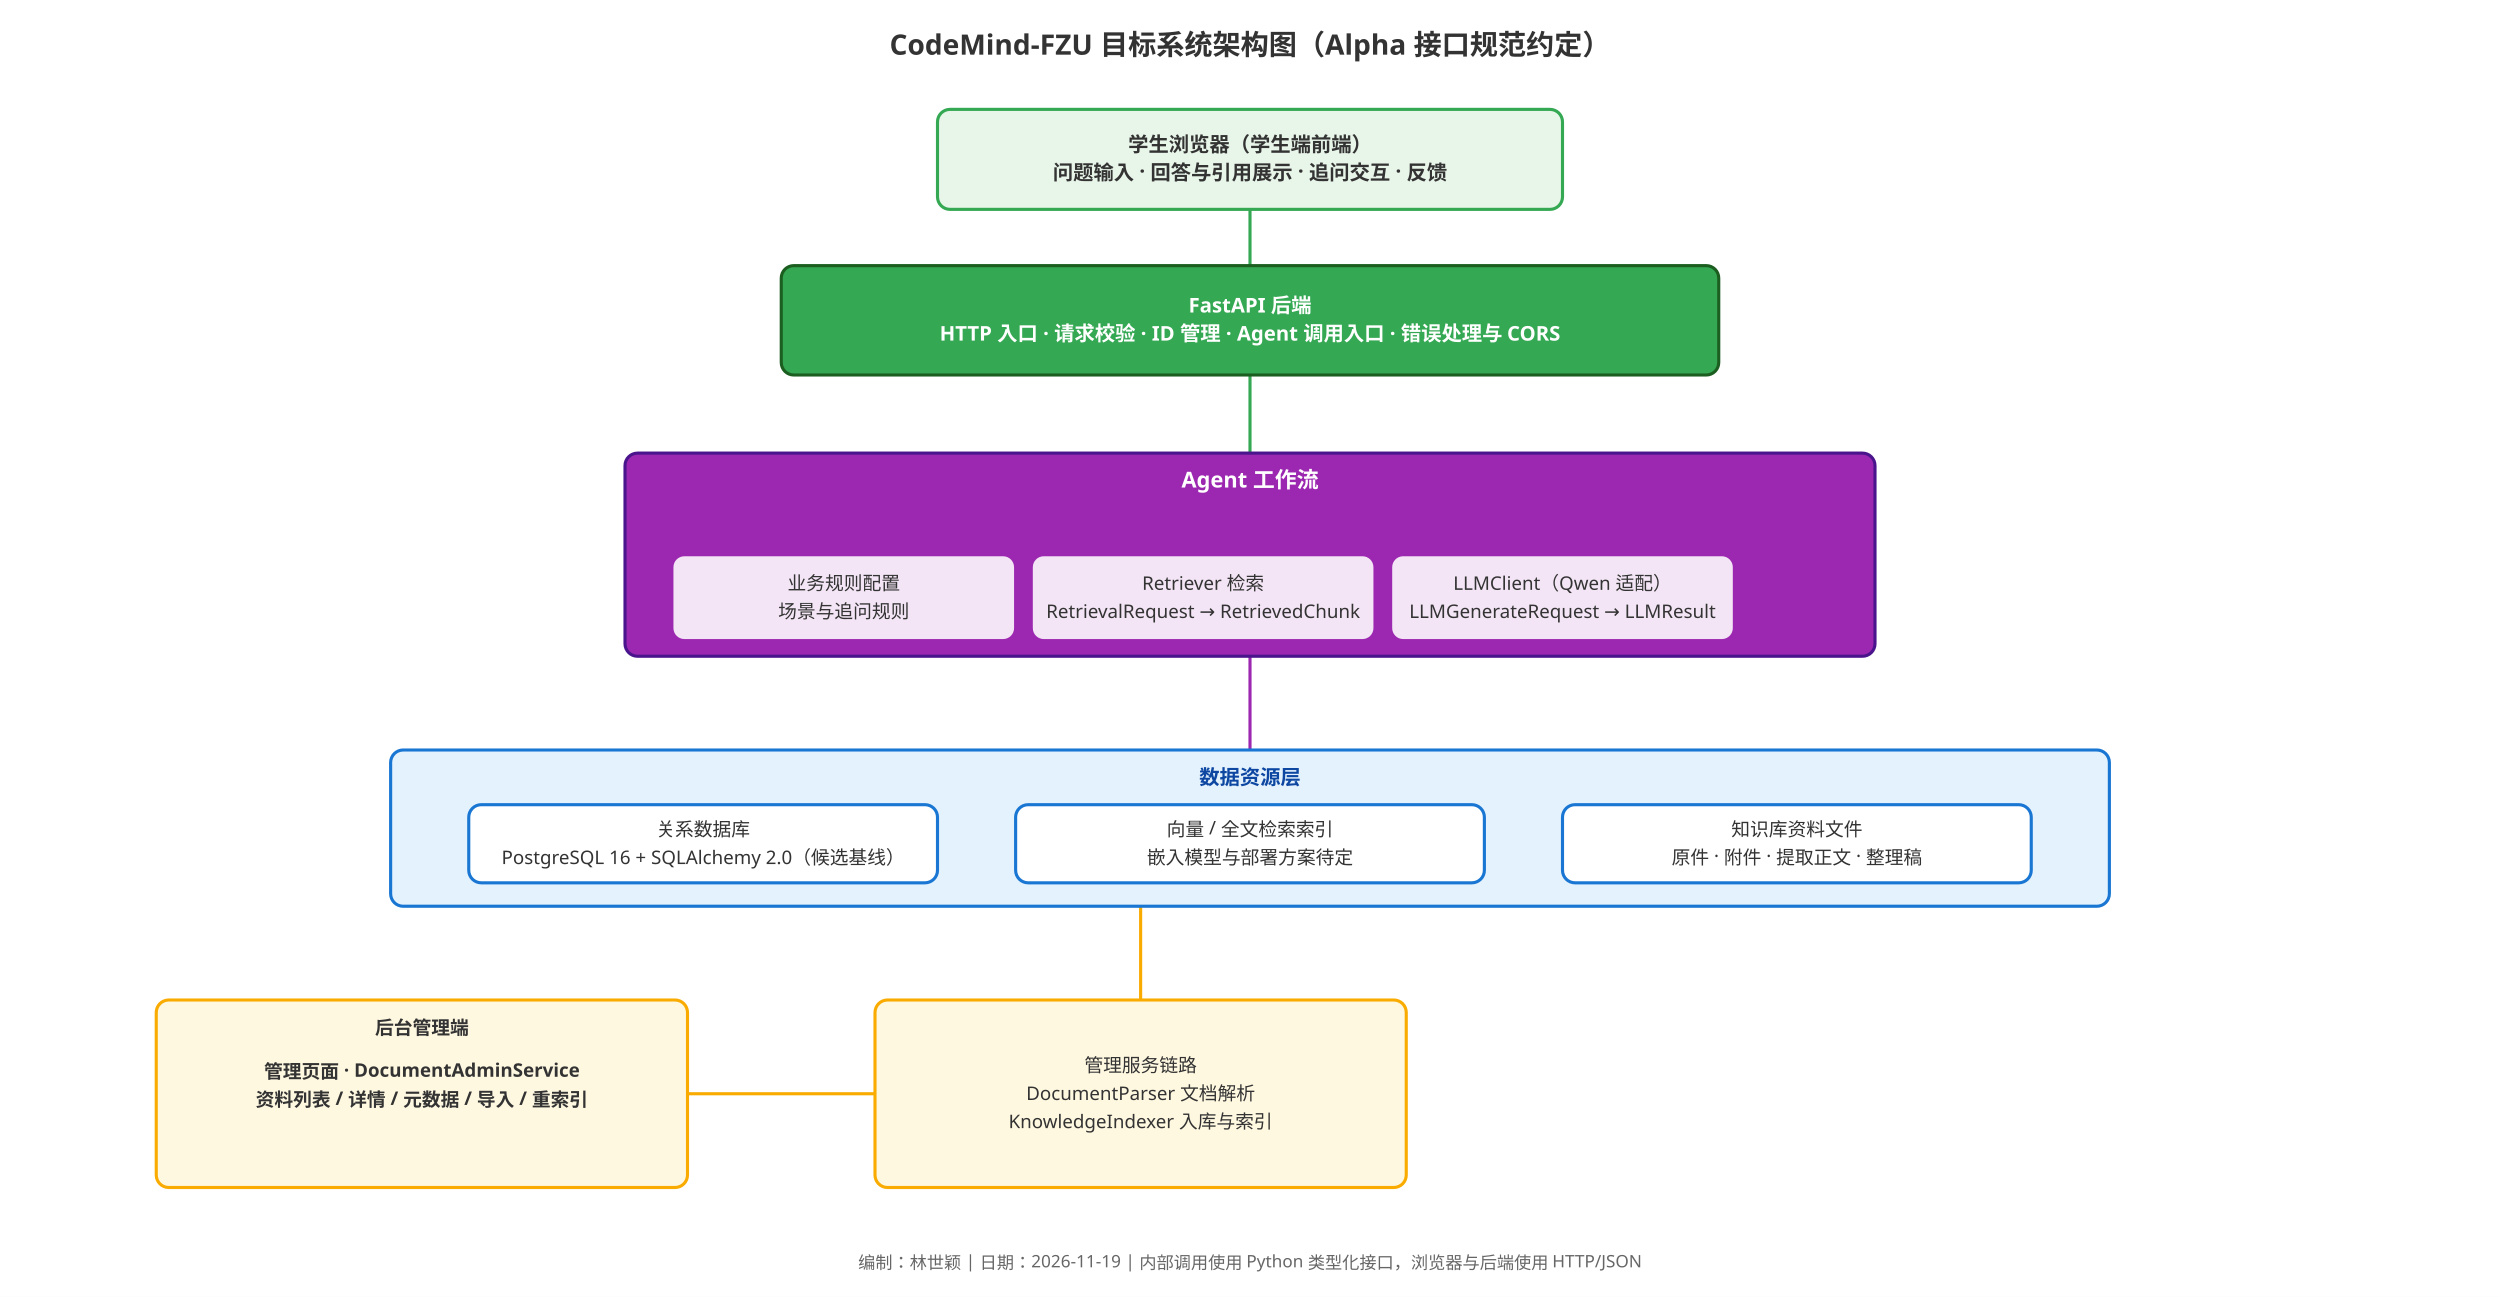
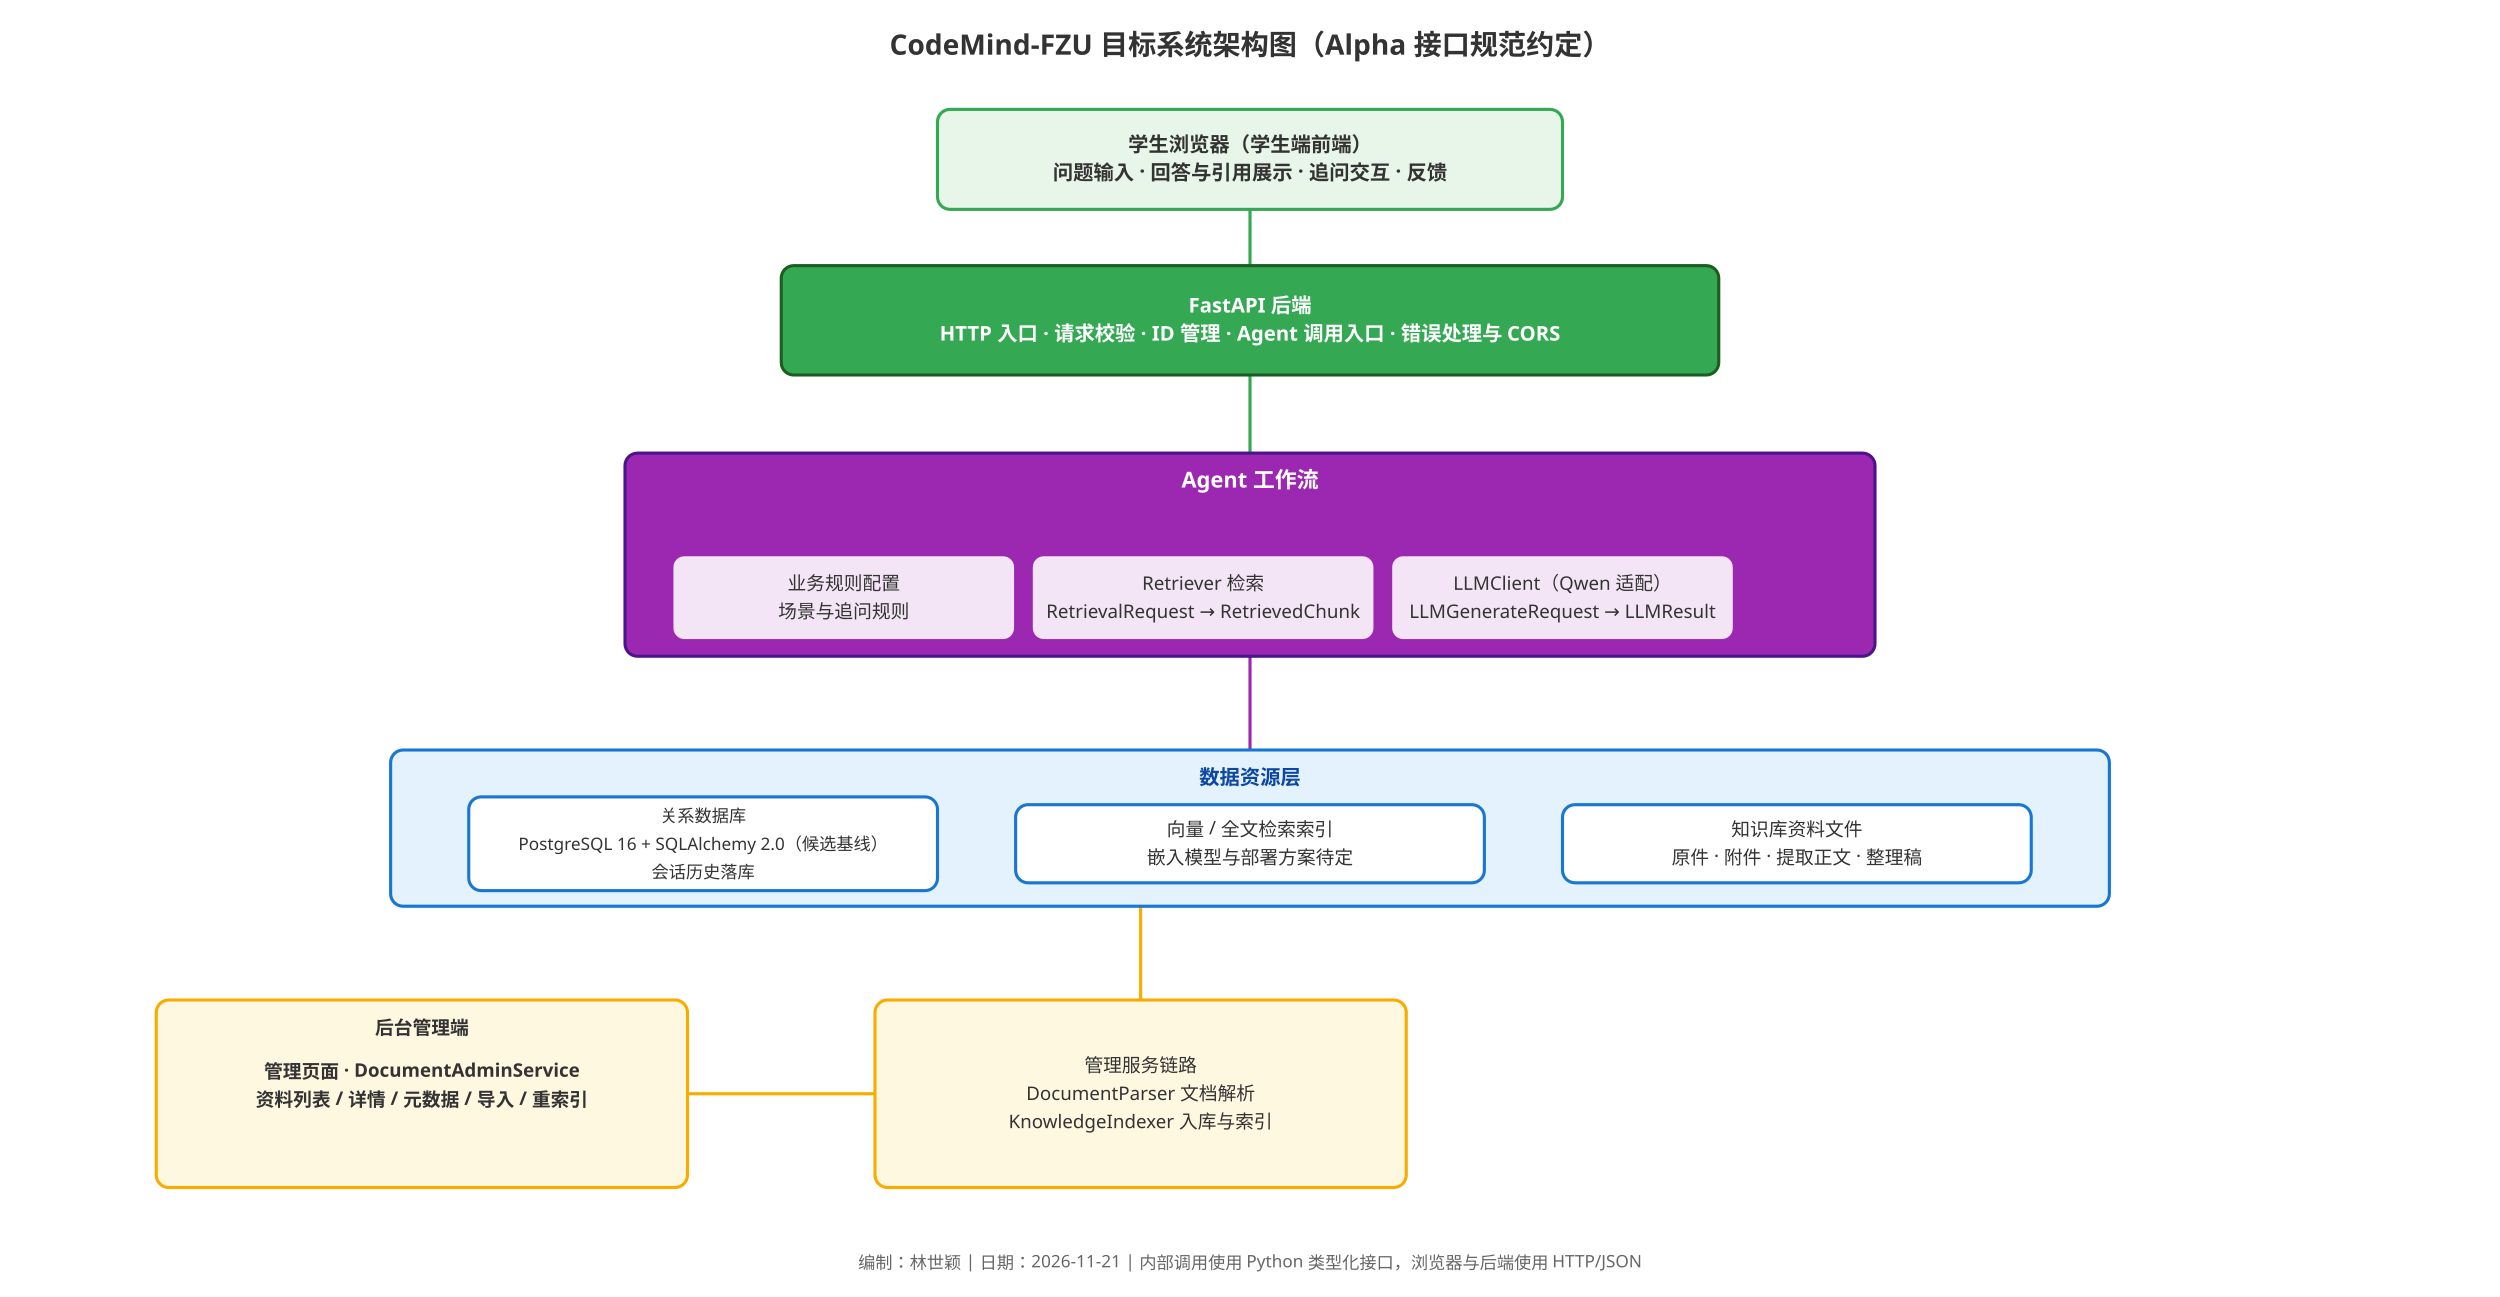
<svg xmlns="http://www.w3.org/2000/svg" viewBox="0 0 1600 830" width="1600" height="830">
  <rect width="1600" height="830" fill="#ffffff" />
  <text x="800.0" y="35" text-anchor="middle" font-family="Microsoft YaHei, sans-serif" font-size="18" font-weight="bold" fill="#333333">CodeMind-FZU 目标系统架构图（Alpha 接口规范约定）</text>
  <line x1="800" y1="134" x2="800" y2="170" stroke="#34a853" stroke-width="2" />
  <line x1="800" y1="240" x2="800" y2="290" stroke="#34a853" stroke-width="2" />
  <line x1="800" y1="420" x2="800" y2="480" stroke="#9c27b0" stroke-width="2" />
  <line x1="730" y1="580" x2="730" y2="640" stroke="#f9ab00" stroke-width="2" />
  <line x1="440" y1="700" x2="560" y2="700" stroke="#f9ab00" stroke-width="2" />
  <rect x="600" y="70" width="400" height="64" rx="8" fill="#e8f5e9" stroke="#34a853" stroke-width="2" />
  <text x="800.0" y="97.0" text-anchor="middle" font-family="Microsoft YaHei, sans-serif" font-size="13" font-weight="bold" fill="#333333">学生浏览器（学生端前端）</text>
  <text x="800.0" y="115.0" text-anchor="middle" font-family="Microsoft YaHei, sans-serif" font-size="13" font-weight="bold" fill="#333333">问题输入 · 回答与引用展示 · 追问交互 · 反馈</text>
  <rect x="500" y="170" width="600" height="70" rx="8" fill="#34a853" stroke="#1b5e20" stroke-width="2" />
  <text x="800.0" y="200.0" text-anchor="middle" font-family="Microsoft YaHei, sans-serif" font-size="13" font-weight="bold" fill="#ffffff">FastAPI 后端</text>
  <text x="800.0" y="218.0" text-anchor="middle" font-family="Microsoft YaHei, sans-serif" font-size="13" font-weight="bold" fill="#ffffff">HTTP 入口 · 请求校验 · ID 管理 · Agent 调用入口 · 错误处理与 CORS</text>
  <rect x="400" y="290" width="800" height="130" rx="8" fill="#9c27b0" stroke="#4a148c" stroke-width="2" />
  <text x="800.0" y="312" text-anchor="middle" font-family="Microsoft YaHei, sans-serif" font-size="14" font-weight="bold" fill="#ffffff">Agent 工作流</text>
  <rect x="430" y="355" width="220" height="55" rx="8" fill="#f3e5f5" stroke="#9c27b0" stroke-width="2" />
  <text x="540.0" y="377.5" text-anchor="middle" font-family="Microsoft YaHei, sans-serif" font-size="12" fill="#333333">业务规则配置</text>
  <text x="540.0" y="395.5" text-anchor="middle" font-family="Microsoft YaHei, sans-serif" font-size="12" fill="#333333">场景与追问规则</text>
  <rect x="660" y="355" width="220" height="55" rx="8" fill="#f3e5f5" stroke="#9c27b0" stroke-width="2" />
  <text x="770.0" y="377.5" text-anchor="middle" font-family="Microsoft YaHei, sans-serif" font-size="12" fill="#333333">Retriever 检索</text>
  <text x="770.0" y="395.5" text-anchor="middle" font-family="Microsoft YaHei, sans-serif" font-size="12" fill="#333333">RetrievalRequest → RetrievedChunk</text>
  <rect x="890" y="355" width="220" height="55" rx="8" fill="#f3e5f5" stroke="#9c27b0" stroke-width="2" />
  <text x="1000.0" y="377.5" text-anchor="middle" font-family="Microsoft YaHei, sans-serif" font-size="12" fill="#333333">LLMClient（Qwen 适配）</text>
  <text x="1000.0" y="395.5" text-anchor="middle" font-family="Microsoft YaHei, sans-serif" font-size="12" fill="#333333">LLMGenerateRequest → LLMResult</text>
  <rect x="250" y="480" width="1100" height="100" rx="8" fill="#e3f2fd" stroke="#1976d2" stroke-width="2" />
  <text x="800.0" y="502" text-anchor="middle" font-family="Microsoft YaHei, sans-serif" font-size="13" font-weight="bold" fill="#0d47a1">数据资源层</text>
-   <rect x="300" y="515" width="300" height="50" rx="8" fill="#ffffff" stroke="#1976d2" stroke-width="2" />
-   <text x="450.0" y="535.0" text-anchor="middle" font-family="Microsoft YaHei, sans-serif" font-size="12" fill="#333333">关系数据库</text>
-   <text x="450.0" y="553.0" text-anchor="middle" font-family="Microsoft YaHei, sans-serif" font-size="12" fill="#333333">PostgreSQL 16 + SQLAlchemy 2.0（候选基线）</text>
+   <rect x="300" y="510" width="300" height="60" rx="8" fill="#ffffff" stroke="#1976d2" stroke-width="2" />
+   <text x="450.0" y="526.0" text-anchor="middle" font-family="Microsoft YaHei, sans-serif" font-size="11" fill="#333333">关系数据库</text>
+   <text x="450.0" y="544.0" text-anchor="middle" font-family="Microsoft YaHei, sans-serif" font-size="11" fill="#333333">PostgreSQL 16 + SQLAlchemy 2.0（候选基线）</text>
+   <text x="450.0" y="562.0" text-anchor="middle" font-family="Microsoft YaHei, sans-serif" font-size="11" fill="#333333">会话历史落库</text>
  <rect x="650" y="515" width="300" height="50" rx="8" fill="#ffffff" stroke="#1976d2" stroke-width="2" />
  <text x="800.0" y="535.0" text-anchor="middle" font-family="Microsoft YaHei, sans-serif" font-size="12" fill="#333333">向量 / 全文检索索引</text>
  <text x="800.0" y="553.0" text-anchor="middle" font-family="Microsoft YaHei, sans-serif" font-size="12" fill="#333333">嵌入模型与部署方案待定</text>
  <rect x="1000" y="515" width="300" height="50" rx="8" fill="#ffffff" stroke="#1976d2" stroke-width="2" />
  <text x="1150.0" y="535.0" text-anchor="middle" font-family="Microsoft YaHei, sans-serif" font-size="12" fill="#333333">知识库资料文件</text>
  <text x="1150.0" y="553.0" text-anchor="middle" font-family="Microsoft YaHei, sans-serif" font-size="12" fill="#333333">原件 · 附件 · 提取正文 · 整理稿</text>
  <rect x="100" y="640" width="340" height="120" rx="8" fill="#fff8e1" stroke="#f9ab00" stroke-width="2" />
  <text x="270.0" y="662" text-anchor="middle" font-family="Microsoft YaHei, sans-serif" font-size="12" font-weight="bold" fill="#333333">后台管理端</text>
  <text x="270.0" y="690" text-anchor="middle" font-family="Microsoft YaHei, sans-serif" font-size="12" font-weight="bold" fill="#333333">管理页面 · DocumentAdminService</text>
  <text x="270.0" y="708" text-anchor="middle" font-family="Microsoft YaHei, sans-serif" font-size="12" font-weight="bold" fill="#333333">资料列表 / 详情 / 元数据 / 导入 / 重索引</text>
  <rect x="560" y="640" width="340" height="120" rx="8" fill="#fff8e1" stroke="#f9ab00" stroke-width="2" />
  <text x="730.0" y="686.0" text-anchor="middle" font-family="Microsoft YaHei, sans-serif" font-size="12" fill="#333333">管理服务链路</text>
  <text x="730.0" y="704.0" text-anchor="middle" font-family="Microsoft YaHei, sans-serif" font-size="12" fill="#333333">DocumentParser 文档解析</text>
  <text x="730.0" y="722.0" text-anchor="middle" font-family="Microsoft YaHei, sans-serif" font-size="12" fill="#333333">KnowledgeIndexer 入库与索引</text>
-   <text x="800.0" y="812" text-anchor="middle" font-family="Microsoft YaHei, sans-serif" font-size="11" fill="#666666">编制：林世颖 | 日期：2026-11-19 | 内部调用使用 Python 类型化接口，浏览器与后端使用 HTTP/JSON</text>
+   <text x="800.0" y="812" text-anchor="middle" font-family="Microsoft YaHei, sans-serif" font-size="11" fill="#666666">编制：林世颖 | 日期：2026-11-21 | 内部调用使用 Python 类型化接口，浏览器与后端使用 HTTP/JSON</text>
</svg>
